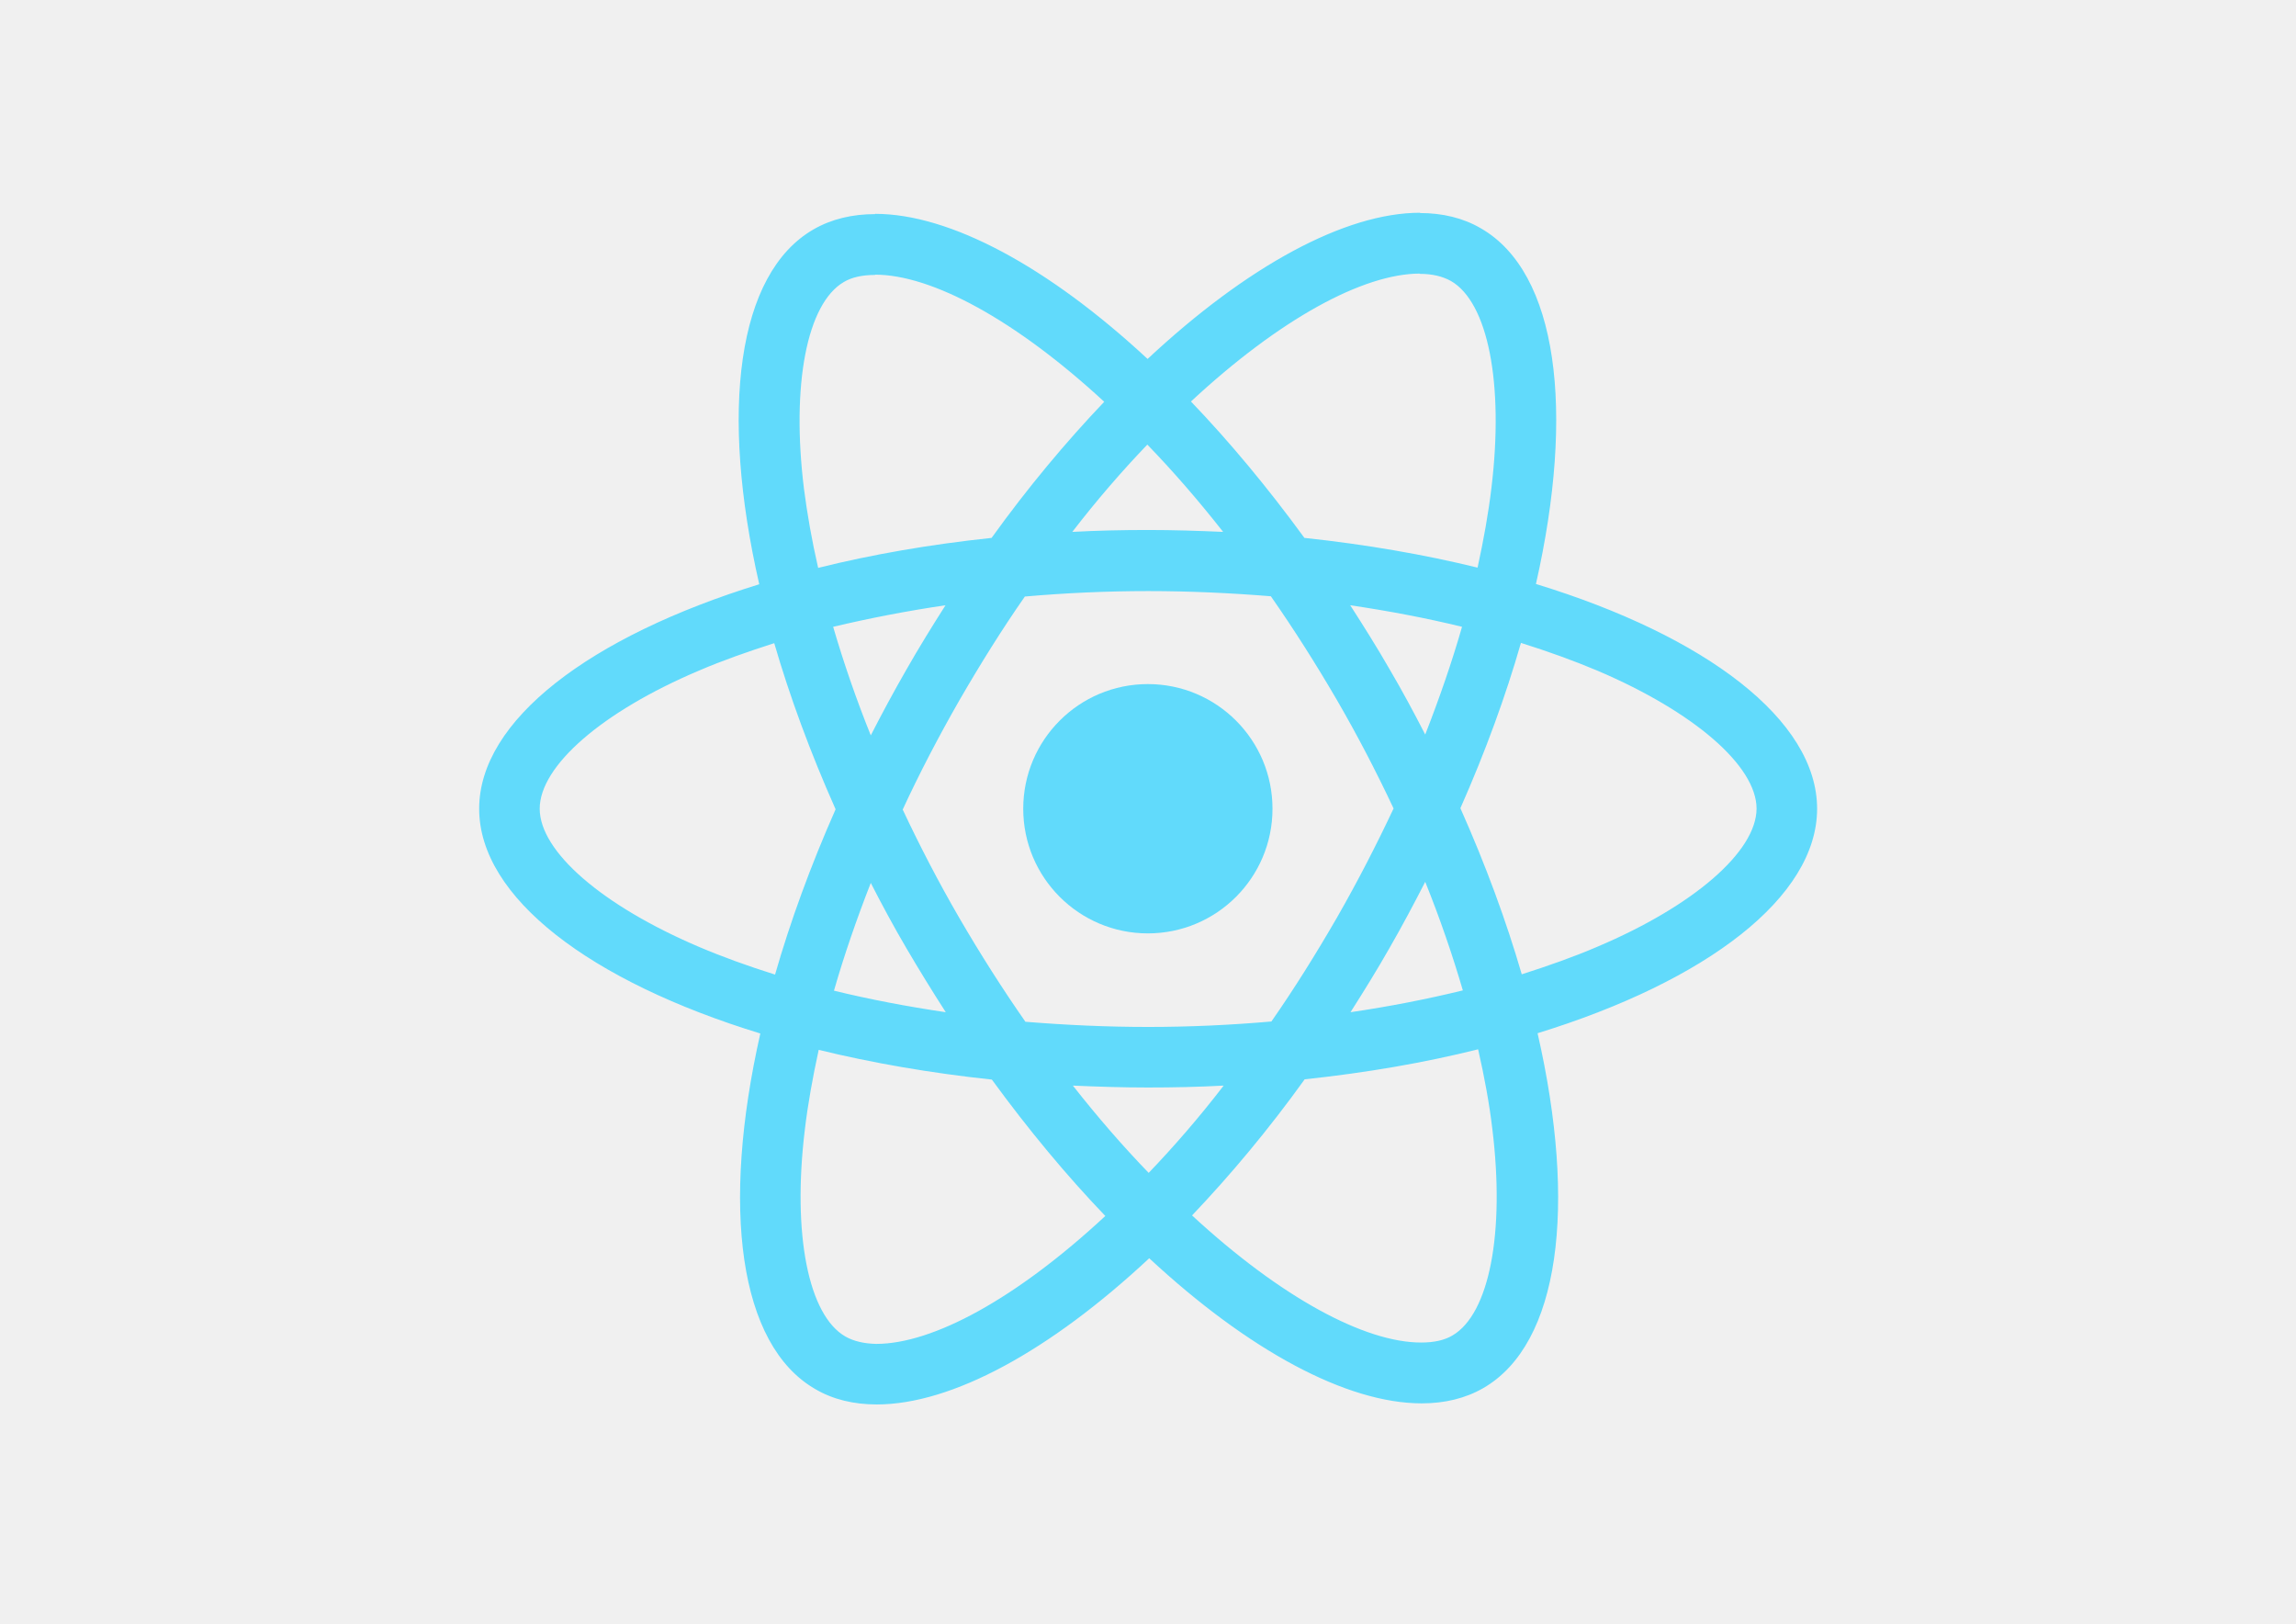
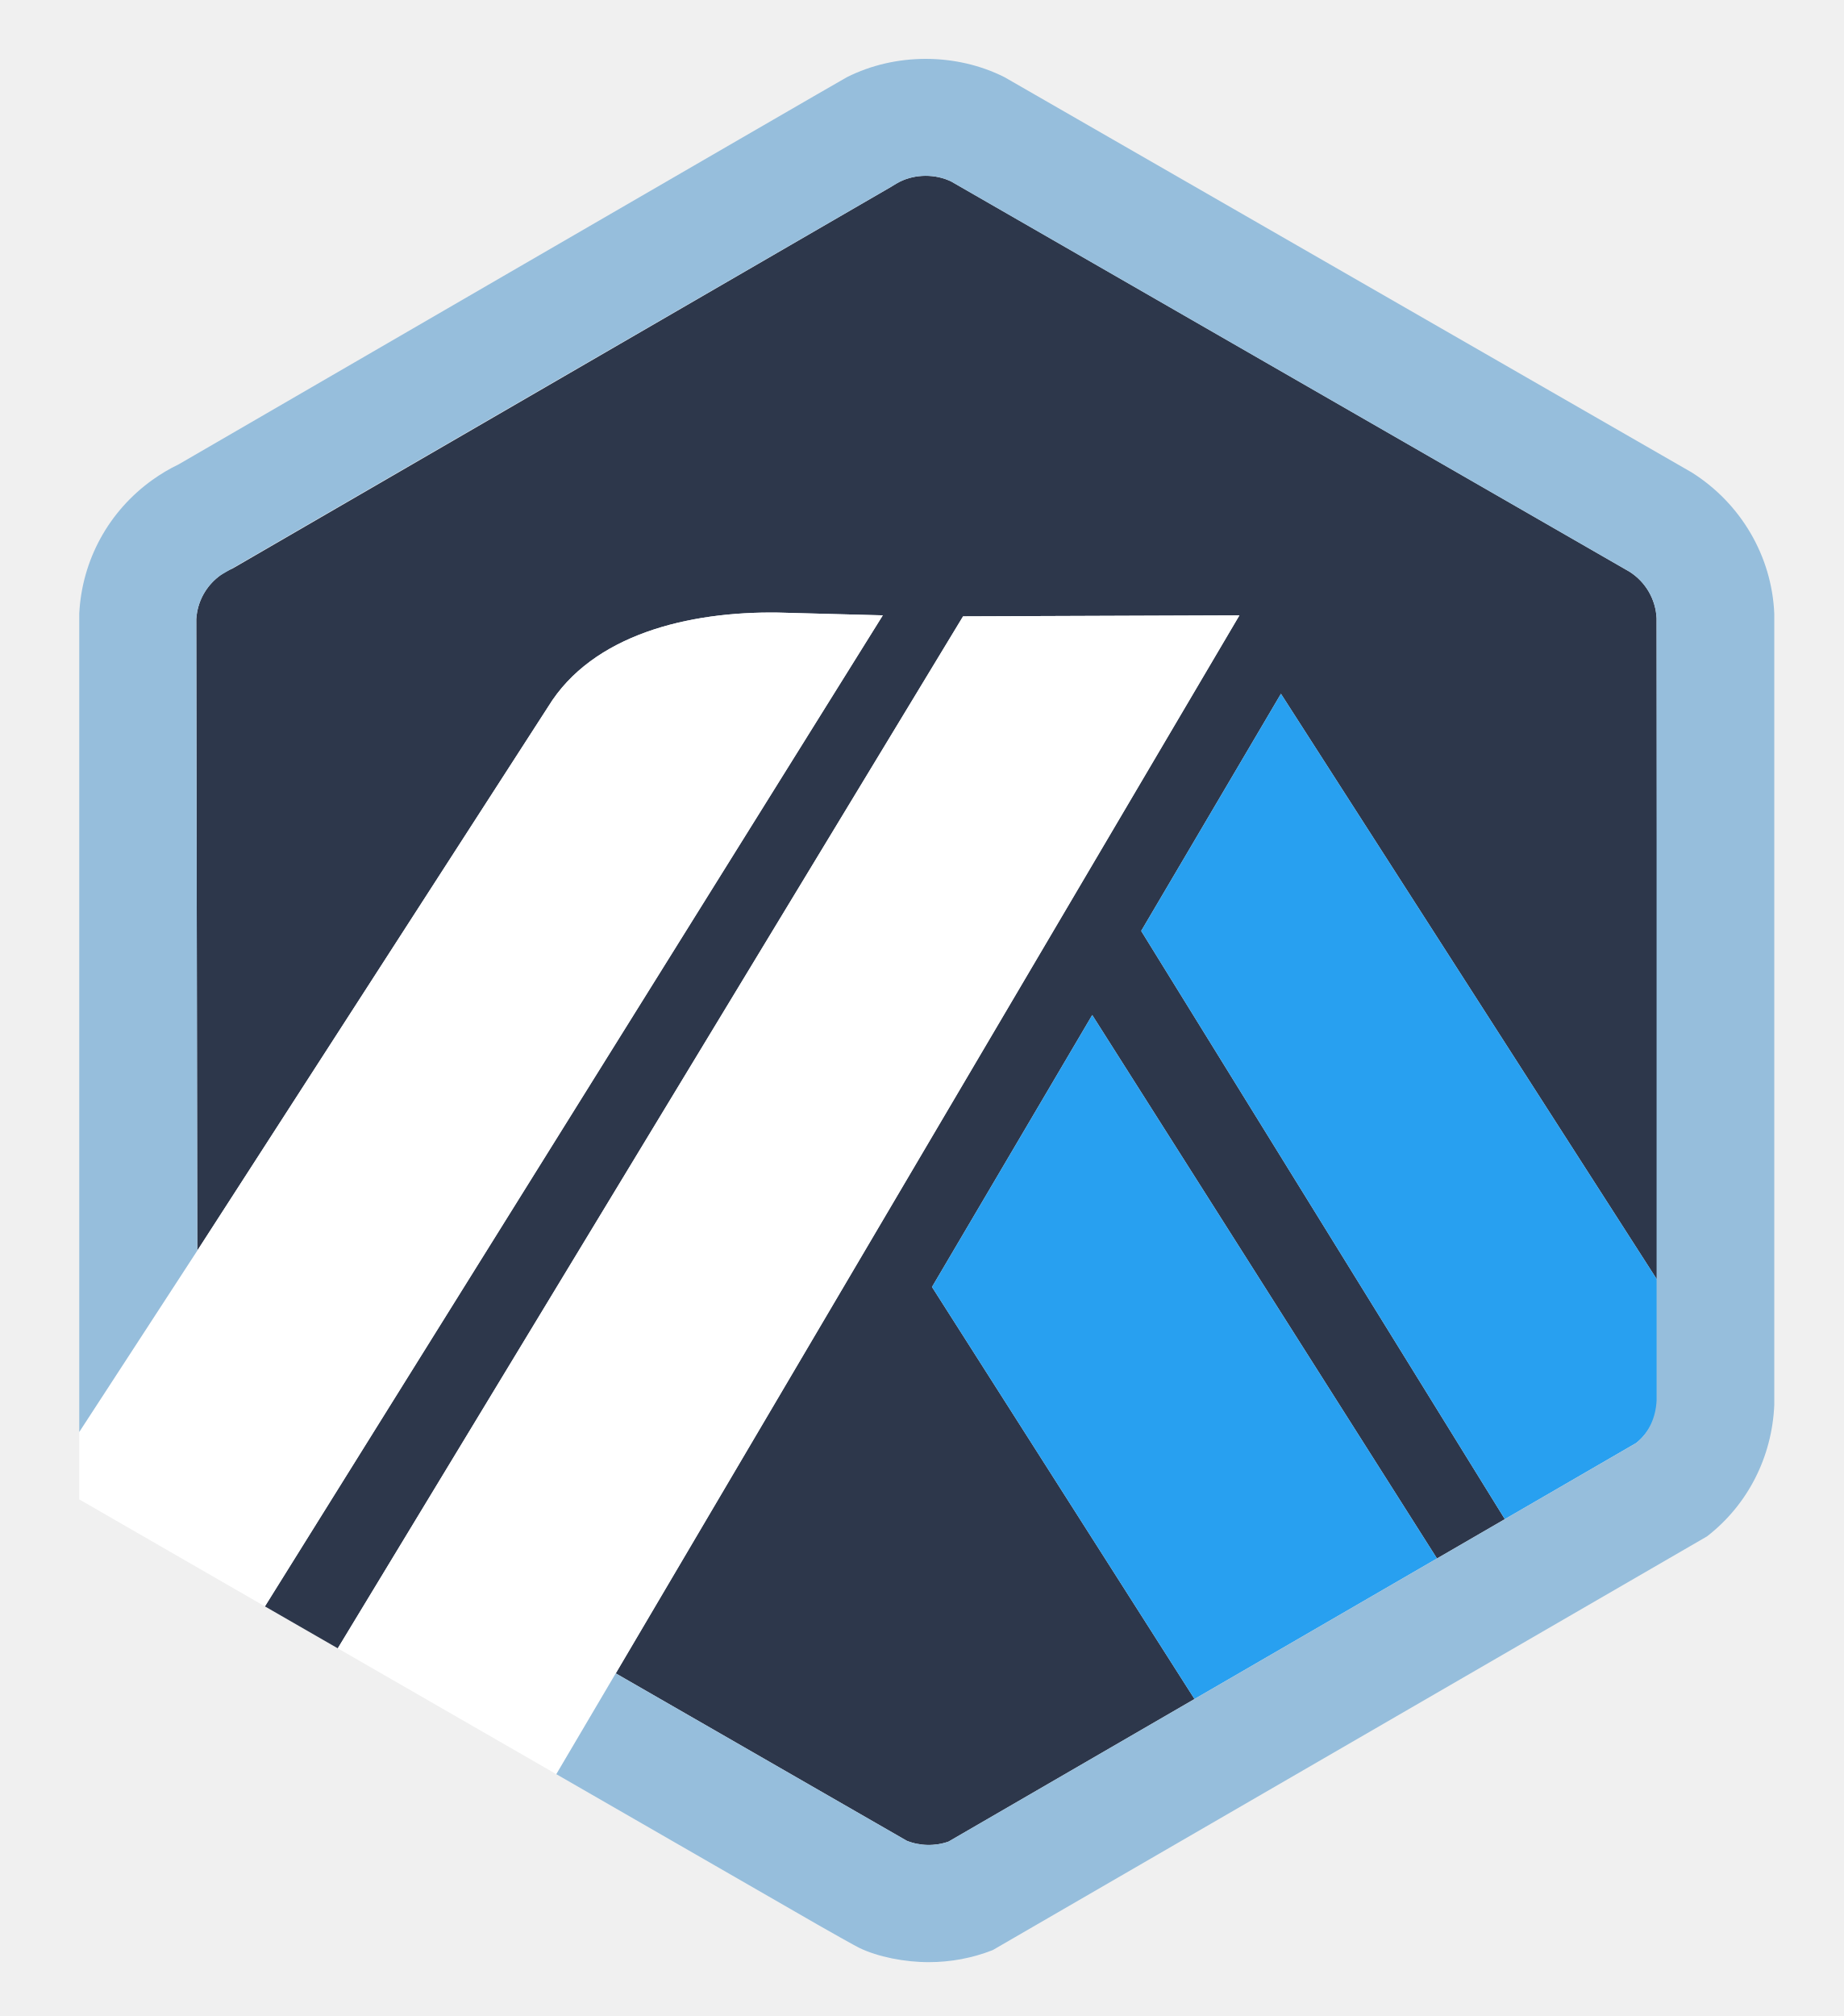
- <svg xmlns="http://www.w3.org/2000/svg" viewBox="0 0 841.9 595.3">
-   <g fill="#61DAFB">
-     <path d="M666.3 296.5c0-32.5-40.7-63.3-103.1-82.4 14.4-63.6 8-114.2-20.2-130.4-6.5-3.8-14.1-5.6-22.4-5.6v22.3c4.6 0 8.3.9 11.4 2.6 13.6 7.8 19.5 37.5 14.9 75.7-1.1 9.4-2.9 19.3-5.1 29.4-19.6-4.8-41-8.5-63.5-10.9-13.5-18.5-27.5-35.3-41.6-50 32.6-30.3 63.2-46.9 84-46.9V78c-27.5 0-63.5 19.6-99.9 53.6-36.4-33.8-72.4-53.2-99.9-53.2v22.3c20.7 0 51.4 16.5 84 46.6-14 14.7-28 31.4-41.3 49.9-22.6 2.4-44 6.1-63.6 11-2.3-10-4-19.7-5.2-29-4.7-38.2 1.1-67.9 14.6-75.8 3-1.8 6.9-2.6 11.5-2.6V78.5c-8.4 0-16 1.8-22.6 5.6-28.1 16.2-34.4 66.7-19.9 130.1-62.2 19.2-102.7 49.9-102.7 82.3 0 32.5 40.7 63.3 103.1 82.4-14.4 63.6-8 114.2 20.2 130.4 6.5 3.8 14.1 5.6 22.5 5.6 27.5 0 63.5-19.6 99.9-53.6 36.4 33.8 72.4 53.2 99.9 53.2 8.4 0 16-1.8 22.6-5.6 28.1-16.2 34.4-66.7 19.9-130.1 62-19.1 102.5-49.9 102.5-82.3zm-130.2-66.7c-3.7 12.9-8.3 26.2-13.5 39.5-4.1-8-8.4-16-13.1-24-4.6-8-9.5-15.8-14.4-23.4 14.2 2.1 27.9 4.7 41 7.9zm-45.8 106.5c-7.8 13.5-15.8 26.3-24.1 38.2-14.9 1.3-30 2-45.2 2-15.1 0-30.2-.7-45-1.9-8.3-11.9-16.4-24.6-24.2-38-7.6-13.1-14.5-26.4-20.8-39.8 6.2-13.4 13.2-26.8 20.7-39.9 7.8-13.5 15.8-26.3 24.1-38.2 14.9-1.3 30-2 45.2-2 15.1 0 30.2.7 45 1.9 8.3 11.9 16.4 24.6 24.2 38 7.6 13.1 14.5 26.4 20.8 39.8-6.3 13.4-13.2 26.8-20.7 39.9zm32.3-13c5.4 13.4 10 26.8 13.8 39.8-13.1 3.2-26.9 5.9-41.2 8 4.9-7.7 9.8-15.6 14.4-23.7 4.6-8 8.9-16.1 13-24.1zM421.2 430c-9.3-9.6-18.6-20.3-27.8-32 9 .4 18.2.7 27.5.7 9.4 0 18.7-.2 27.8-.7-9 11.7-18.3 22.4-27.5 32zm-74.4-58.9c-14.2-2.1-27.9-4.7-41-7.9 3.7-12.9 8.3-26.2 13.5-39.5 4.1 8 8.4 16 13.1 24 4.7 8 9.5 15.8 14.4 23.4zM420.7 163c9.3 9.6 18.6 20.3 27.8 32-9-.4-18.2-.7-27.5-.7-9.4 0-18.7.2-27.8.7 9-11.7 18.3-22.4 27.5-32zm-74 58.9c-4.9 7.7-9.8 15.6-14.4 23.7-4.6 8-8.9 16-13 24-5.4-13.4-10-26.8-13.8-39.8 13.1-3.1 26.9-5.8 41.2-7.9zm-90.5 125.2c-35.4-15.1-58.3-34.9-58.3-50.6 0-15.7 22.9-35.6 58.3-50.6 8.6-3.7 18-7 27.7-10.1 5.7 19.6 13.2 40 22.5 60.9-9.2 20.8-16.6 41.1-22.2 60.6-9.9-3.1-19.3-6.5-28-10.2zM310 490c-13.6-7.8-19.5-37.5-14.9-75.7 1.1-9.4 2.9-19.3 5.1-29.4 19.6 4.8 41 8.5 63.5 10.9 13.5 18.5 27.5 35.3 41.6 50-32.6 30.3-63.2 46.9-84 46.9-4.5-.1-8.3-1-11.3-2.7zm237.2-76.2c4.7 38.2-1.1 67.9-14.6 75.8-3 1.8-6.9 2.6-11.5 2.6-20.7 0-51.4-16.5-84-46.6 14-14.7 28-31.4 41.3-49.9 22.6-2.4 44-6.1 63.6-11 2.3 10.1 4.1 19.8 5.2 29.1zm38.5-66.7c-8.6 3.7-18 7-27.7 10.1-5.7-19.6-13.2-40-22.5-60.9 9.2-20.8 16.6-41.1 22.2-60.6 9.9 3.1 19.3 6.5 28.1 10.2 35.4 15.1 58.3 34.9 58.3 50.6-.1 15.7-23 35.6-58.4 50.6zM320.8 78.4z" />
-     <circle cx="420.9" cy="296.5" r="45.7" />
-     <path d="M520.5 78.1z" />
+ <svg xmlns="http://www.w3.org/2000/svg" version="1.1" x="0px" y="0px" width="470.287px" height="514.251px" viewBox="0 0 470.287 514.251" enable-background="new 0 0 470.287 514.251" xml:space="preserve">
+   <g id="Background">
+ </g>
+   <g id="Logos_and_symbols">
+     <g id="SYMBOL_VER_3">
+ 	</g>
+     <g id="SYMBOL_VER_3_3_">
+ 	</g>
+     <g id="SYMBOL_VER_4">
+ 	</g>
+     <g id="SYMBOL_VER_4_1_">
+       <g id="SYMBOL_VER_4_3_">
+ 		</g>
+     </g>
+     <g id="SYMBOL_VER_5_1_">
+ 	</g>
+     <g id="off_2_1_">
+ 	</g>
+     <g id="VER_3_1_">
+       <g id="SYMBOL_VER_2_1_">
+ 		</g>
+     </g>
+     <g id="VER_3">
+       <g id="SYMBOL_VER_2">
+ 		</g>
+     </g>
+     <g id="off_2">
+ 	</g>
+     <g id="SYMBOL_VER_5">
+ 	</g>
+     <g id="SYMBOL_VER_1">
+ 	</g>
+     <g id="SYMBOL_VER_1_1_">
+ 	</g>
+     <g id="SYMBOL_VER_1-1_3_">
+ 	</g>
+     <g id="SYMBOL_VER_1-1_2_">
+ 	</g>
+     <g id="SYMBOL_VER_1-1">
+ 	</g>
+     <g id="SYMBOL_VER_1-1_1_">
+       <g id="_x31_-3">
+ 		</g>
+       <g id="Symbol_-_Original_14_">
+         <path fill="#2D374B" d="M291.134,237.469l35.654-60.5l96.103,149.684l0.046,28.727l-0.313-197.672     c-0.228-4.832-2.794-9.252-6.887-11.859L242.715,46.324c-4.045-1.99-9.18-1.967-13.22,0.063c-0.546,0.272-1.06,0.57-1.548,0.895     l-0.604,0.379L59.399,144.983l-0.651,0.296c-0.838,0.385-1.686,0.875-2.48,1.444c-3.185,2.283-5.299,5.66-5.983,9.448     c-0.103,0.574-0.179,1.158-0.214,1.749l0.264,161.083l89.515-138.745c11.271-18.397,35.825-24.323,58.62-24.001l26.753,0.706     L67.588,409.765l18.582,10.697L245.692,157.22l70.51-0.256L157.091,426.849l66.306,38.138l7.922,4.556     c3.351,1.362,7.302,1.431,10.681,0.21l175.453-101.678l-33.544,19.438L291.134,237.469z M304.736,433.395l-66.969-105.108     l40.881-69.371l87.952,138.628L304.736,433.395z" />
+         <polygon fill="#28A0F0" points="237.768,328.286 304.736,433.395 366.601,397.543 278.648,258.915    " />
+         <path fill="#28A0F0" d="M422.937,355.379l-0.046-28.727l-96.103-149.684l-35.654,60.5l92.774,150.043l33.544-19.438     c3.29-2.673,5.281-6.594,5.49-10.825L422.937,355.379z" />
+         <path fill="#FFFFFF" d="M20.219,382.469l47.369,27.296l157.634-252.801l-26.753-0.706c-22.795-0.322-47.35,5.604-58.62,24.001     L50.334,319.004l-30.115,46.271V382.469z" />
+         <polygon fill="#FFFFFF" points="316.202,156.964 245.692,157.22 86.17,420.462 141.928,452.565 157.091,426.849    " />
+         <path fill="#96BEDC" d="M452.65,156.601c-0.59-14.746-8.574-28.245-21.08-36.104L256.28,19.692     c-12.371-6.229-27.825-6.237-40.218-0.004c-1.465,0.739-170.465,98.752-170.465,98.752c-2.339,1.122-4.592,2.458-6.711,3.975     c-11.164,8.001-17.969,20.435-18.668,34.095v208.765l30.115-46.271L50.07,157.921c0.035-0.589,0.109-1.169,0.214-1.741     c0.681-3.79,2.797-7.171,5.983-9.456c0.795-0.569,172.682-100.064,173.228-100.337c4.04-2.029,9.175-2.053,13.22-0.063     l173.022,99.523c4.093,2.607,6.659,7.027,6.887,11.859v199.542c-0.209,4.231-1.882,8.152-5.172,10.825l-33.544,19.438     l-17.308,10.031l-61.864,35.852l-62.737,36.357c-3.379,1.221-7.33,1.152-10.681-0.21l-74.228-42.693l-15.163,25.717     l66.706,38.406c2.206,1.255,4.171,2.367,5.784,3.272c2.497,1.4,4.199,2.337,4.8,2.629c4.741,2.303,11.563,3.643,17.71,3.643     c5.636,0,11.132-1.035,16.332-3.072l182.225-105.531c10.459-8.104,16.612-20.325,17.166-33.564V156.601z" />
+       </g>
+       <g id="Symbol_-_Original_13_">
+ 		</g>
+       <g id="Symbol_-_Original_6_">
+ 		</g>
+       <g id="Symbol_-_Original_4_">
+ 		</g>
+       <g id="One_color_version_-_White_3_">
+         <g id="Symbol_-_Original_15_">
+ 			</g>
+       </g>
+       <g id="One_color_version_-_White">
+         <g id="Symbol_-_Original">
+ 			</g>
+       </g>
+       <g id="Symbol_-_Monochromatic_3_">
+         <g id="_x33__7_">
+ 			</g>
+       </g>
+       <g id="Symbol_-_Monochromatic">
+         <g id="_x33__3_">
+ 			</g>
+       </g>
+       <g id="_x33__2_">
+ 		</g>
+       <g id="_x33__1_">
+ 		</g>
+       <g id="_x33_">
+ 		</g>
+       <g id="Symbol_-_Original_10_">
+ 		</g>
+       <g id="Symbol_-_Original_1_">
+ 		</g>
+       <g id="Symbol_-_Original_2_">
+ 		</g>
+       <g id="_x34__1_">
+ 		</g>
+       <g id="Symbol_-_Monochromatic_2_">
+         <g id="_x33__6_">
+ 			</g>
+       </g>
+       <g id="One_color_version_-_White_2_">
+         <g id="Symbol_-_Original_11_">
+ 			</g>
+       </g>
+       <g id="Symbol_-_Original_5_">
+         <g id="Symbol_-_Original_12_">
+ 			</g>
+       </g>
+       <g id="One_color_version_-_White_1_">
+         <g id="Symbol_-_Original_9_">
+ 			</g>
+       </g>
+     </g>
+     <g id="SYMBOL_VER_1_2_">
+       <g id="SYMBOL_VER_2_4_">
+ 		</g>
+       <g id="SYMBOL_VER_2-1-1_1_">
+ 		</g>
+       <g id="SYMBOL_VER_2-2-1_1_">
+ 		</g>
+       <g id="SYMBOL_VER_2-3-1_4_">
+ 		</g>
+       <g id="New_Symbol_1_">
+         <g id="SYMBOL_VER_2-3-1_3_">
+ 			</g>
+       </g>
+       <g id="New_Symbol">
+         <g id="SYMBOL_VER_2-3-1_1_">
+ 			</g>
+       </g>
+     </g>
+     <g id="SYMBOL_VER_2_2_">
+ 	</g>
+     <g id="SYMBOL_VER_4_2_">
+ 	</g>
+     <g id="SYMBOL_VER_3_2_">
+ 	</g>
+     <g id="SYMBOL_VER_3_1_">
+ 	</g>
+     <g id="SYMBOL_VER_1-1-1_1_">
+ 	</g>
+     <g id="SYMBOL_VER_1-1-1">
+ 	</g>
+     <g id="SYMBOL_VER_1-1-1_2_2_">
+ 	</g>
+     <g id="SYMBOL_VER_1-1-1_2">
+ 	</g>
+     <g id="SYMBOL_VER_1-1-1_2_1_">
+ 	</g>
+     <g id="Symbol_-_Original_7_">
+ 	</g>
+     <g id="Symbol_-_Original_8_">
+ 	</g>
+     <g id="SYMBOL_VER_2-1-1">
+ 	</g>
+     <g id="SYMBOL_VER_2-2-1">
+ 	</g>
+     <g id="SYMBOL_VER_2-3-1">
+ 	</g>
+     <g id="SYMBOL_VER_5-1_1_">
+ 	</g>
+     <g id="SYMBOL_VER_5-1">
+ 	</g>
+     <g id="SYMBOL_VER_5-2_1_">
+ 	</g>
+     <g id="SYMBOL_VER_5-2">
+ 	</g>
+     <g id="Symbol_-_Monochromatic_1_">
+       <g id="_x33__4_">
+ 		</g>
+     </g>
  </g>
</svg>
